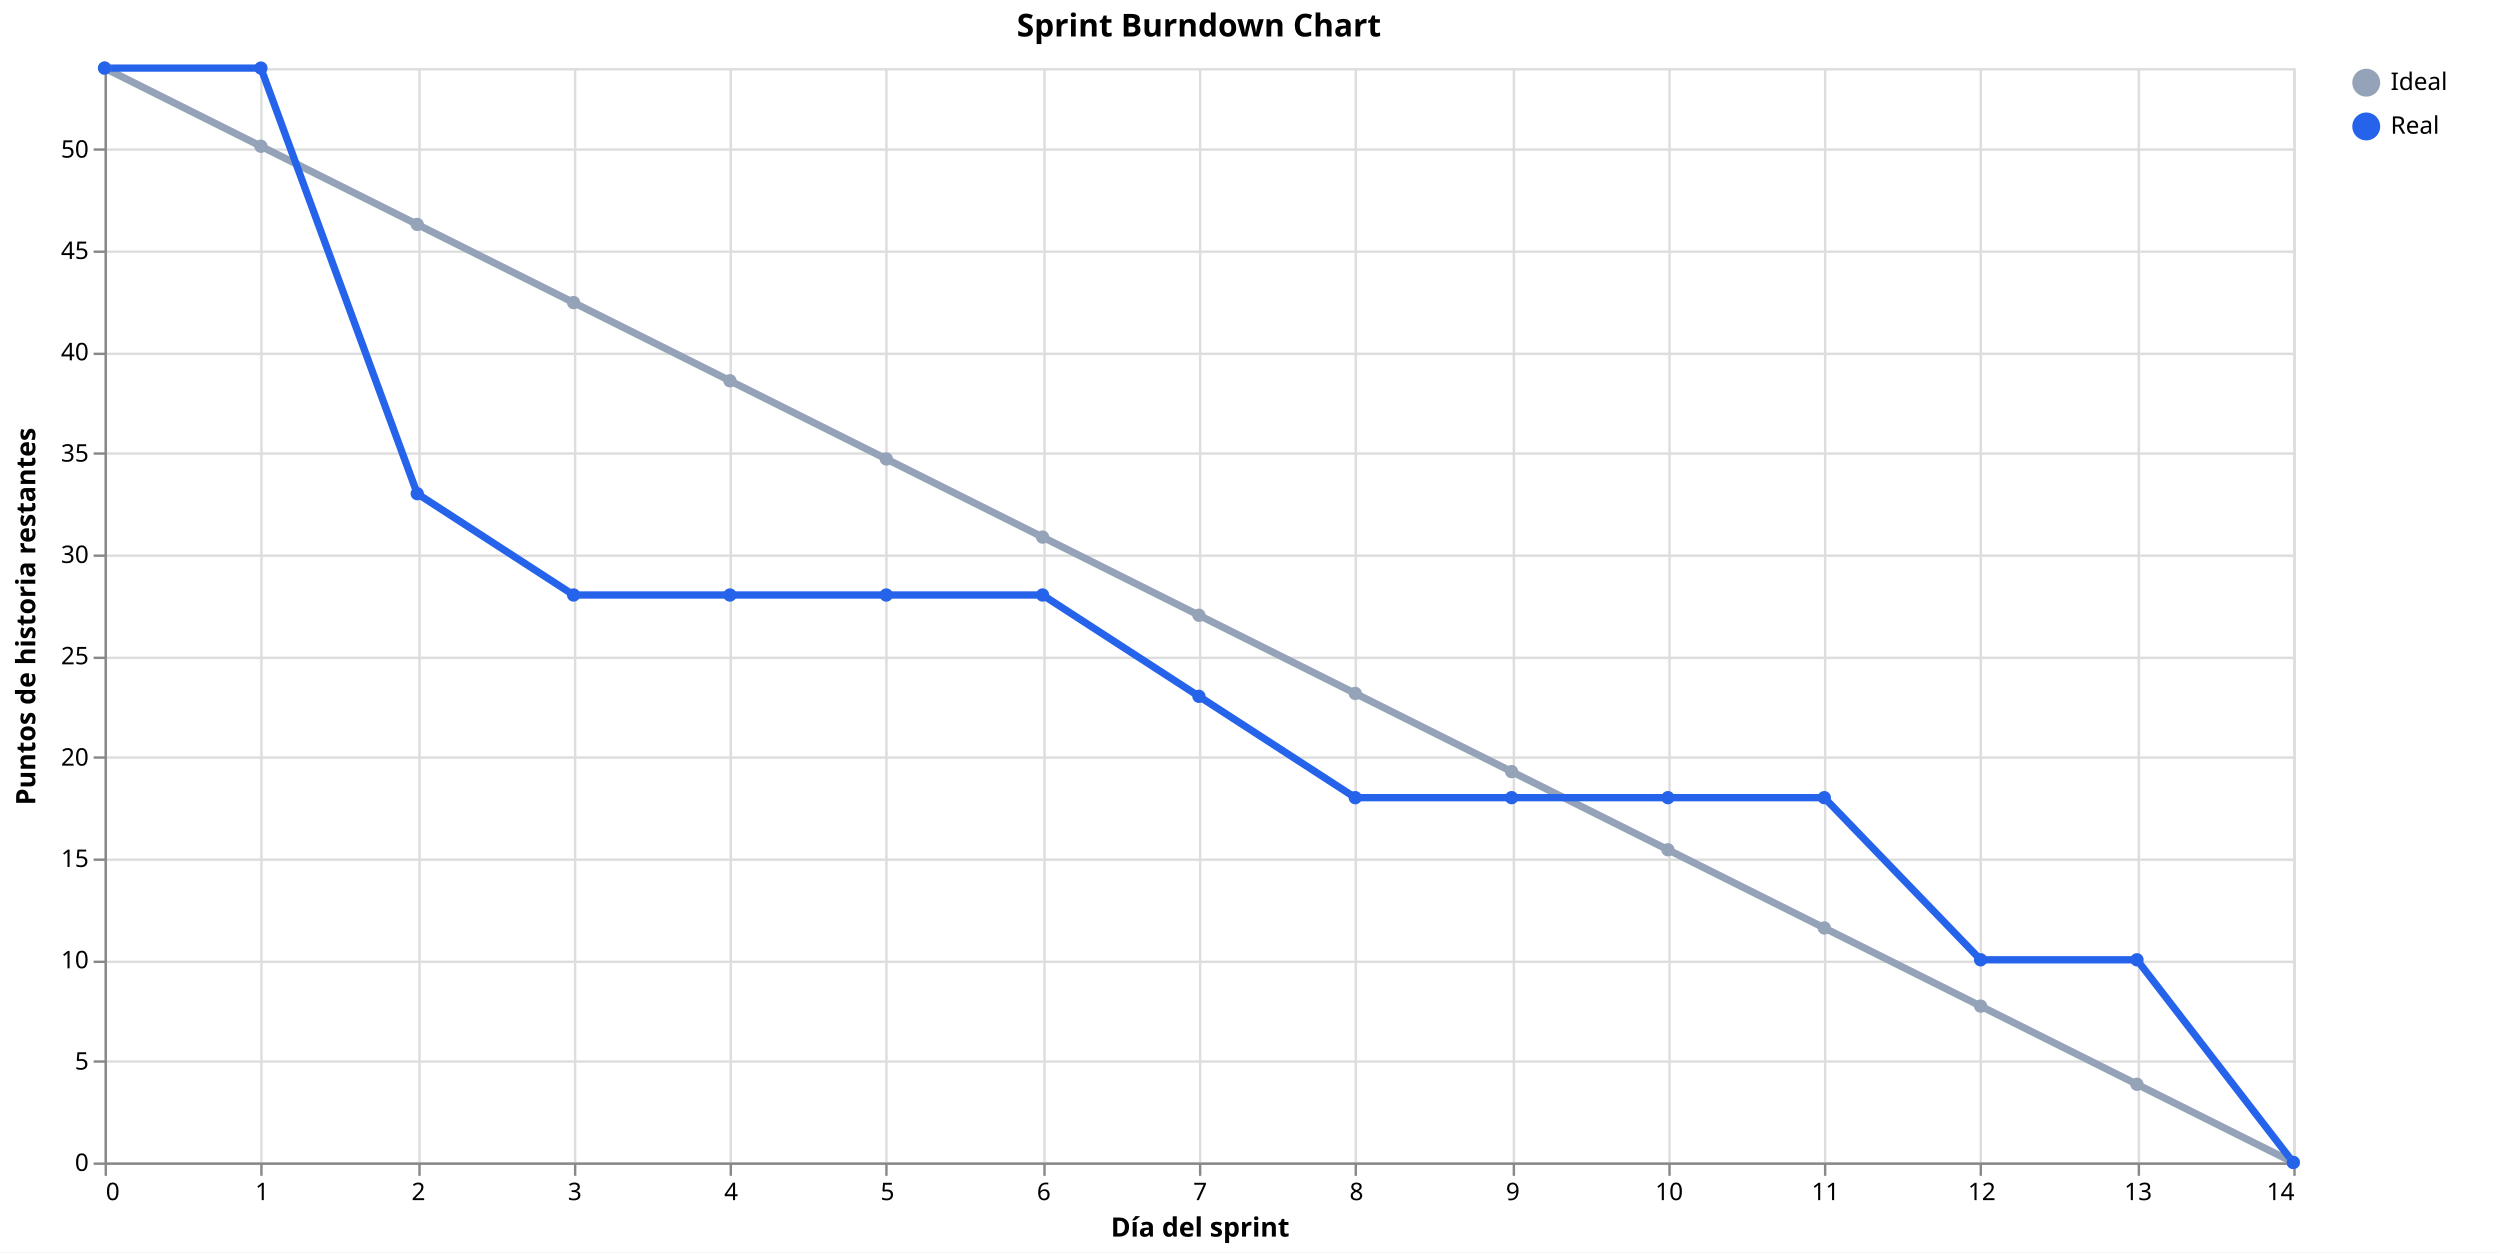
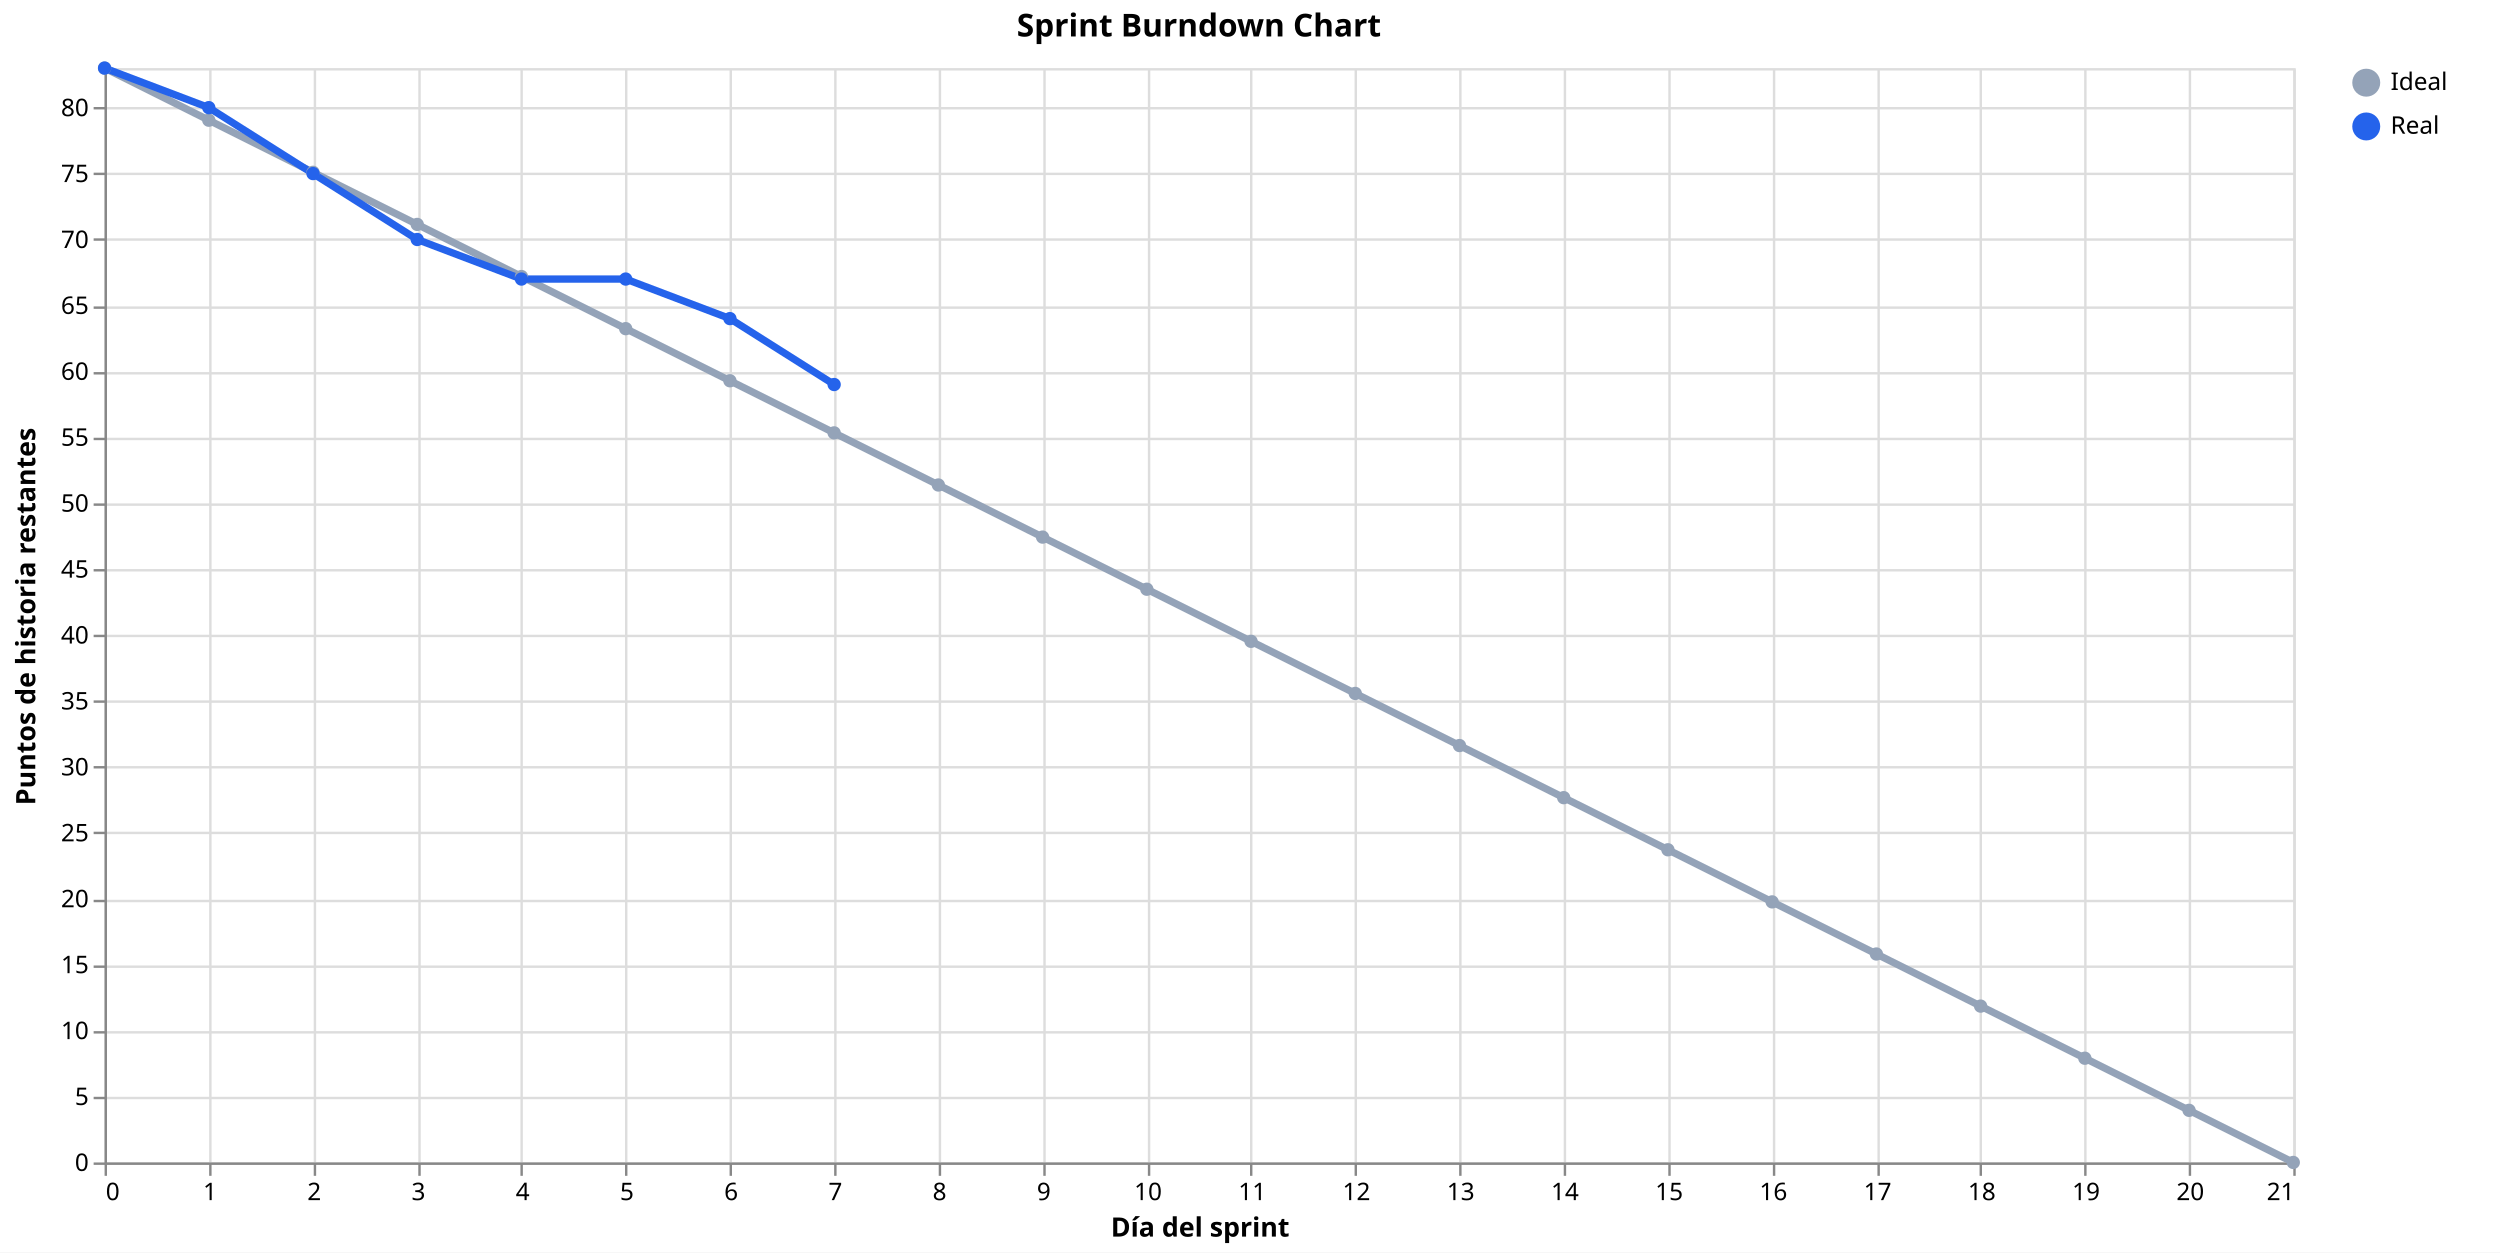
<svg xmlns="http://www.w3.org/2000/svg" version="1.1" class="marks" width="1028" height="515" viewBox="0 0 1028 515">
  <rect width="1028" height="515" fill="white" />
  <g fill="none" stroke-miterlimit="4" transform="translate(43,28)">
    <g class="mark-group role-frame root" role="graphics-object" aria-roledescription="group mark container">
      <g transform="translate(0,0)">
        <path class="background" aria-hidden="true" d="M0.5,0.5h900v450h-900Z" stroke="#ddd" />
        <g>
          <g class="mark-group role-axis" aria-hidden="true">
            <g transform="translate(0.5,450.5)">
              <path class="background" aria-hidden="true" d="M0,0h0v0h0Z" pointer-events="none" />
              <g>
                <g class="mark-rule role-axis-grid" pointer-events="none">
                  <line transform="translate(0,-450)" x2="0" y2="450" stroke="#ddd" stroke-width="1" opacity="1" />
-                   <line transform="translate(64,-450)" x2="0" y2="450" stroke="#ddd" stroke-width="1" opacity="1" />
+                   <line transform="translate(43,-450)" x2="0" y2="450" stroke="#ddd" stroke-width="1" opacity="1" />
+                   <line transform="translate(86,-450)" x2="0" y2="450" stroke="#ddd" stroke-width="1" opacity="1" />
                  <line transform="translate(129,-450)" x2="0" y2="450" stroke="#ddd" stroke-width="1" opacity="1" />
-                   <line transform="translate(193,-450)" x2="0" y2="450" stroke="#ddd" stroke-width="1" opacity="1" />
+                   <line transform="translate(171,-450)" x2="0" y2="450" stroke="#ddd" stroke-width="1" opacity="1" />
+                   <line transform="translate(214,-450)" x2="0" y2="450" stroke="#ddd" stroke-width="1" opacity="1" />
                  <line transform="translate(257,-450)" x2="0" y2="450" stroke="#ddd" stroke-width="1" opacity="1" />
-                   <line transform="translate(321,-450)" x2="0" y2="450" stroke="#ddd" stroke-width="1" opacity="1" />
+                   <line transform="translate(300,-450)" x2="0" y2="450" stroke="#ddd" stroke-width="1" opacity="1" />
+                   <line transform="translate(343,-450)" x2="0" y2="450" stroke="#ddd" stroke-width="1" opacity="1" />
                  <line transform="translate(386,-450)" x2="0" y2="450" stroke="#ddd" stroke-width="1" opacity="1" />
-                   <line transform="translate(450,-450)" x2="0" y2="450" stroke="#ddd" stroke-width="1" opacity="1" />
+                   <line transform="translate(429,-450)" x2="0" y2="450" stroke="#ddd" stroke-width="1" opacity="1" />
+                   <line transform="translate(471,-450)" x2="0" y2="450" stroke="#ddd" stroke-width="1" opacity="1" />
                  <line transform="translate(514,-450)" x2="0" y2="450" stroke="#ddd" stroke-width="1" opacity="1" />
-                   <line transform="translate(579,-450)" x2="0" y2="450" stroke="#ddd" stroke-width="1" opacity="1" />
+                   <line transform="translate(557,-450)" x2="0" y2="450" stroke="#ddd" stroke-width="1" opacity="1" />
+                   <line transform="translate(600,-450)" x2="0" y2="450" stroke="#ddd" stroke-width="1" opacity="1" />
                  <line transform="translate(643,-450)" x2="0" y2="450" stroke="#ddd" stroke-width="1" opacity="1" />
-                   <line transform="translate(707,-450)" x2="0" y2="450" stroke="#ddd" stroke-width="1" opacity="1" />
+                   <line transform="translate(686,-450)" x2="0" y2="450" stroke="#ddd" stroke-width="1" opacity="1" />
+                   <line transform="translate(729,-450)" x2="0" y2="450" stroke="#ddd" stroke-width="1" opacity="1" />
                  <line transform="translate(771,-450)" x2="0" y2="450" stroke="#ddd" stroke-width="1" opacity="1" />
-                   <line transform="translate(836,-450)" x2="0" y2="450" stroke="#ddd" stroke-width="1" opacity="1" />
+                   <line transform="translate(814,-450)" x2="0" y2="450" stroke="#ddd" stroke-width="1" opacity="1" />
+                   <line transform="translate(857,-450)" x2="0" y2="450" stroke="#ddd" stroke-width="1" opacity="1" />
                  <line transform="translate(900,-450)" x2="0" y2="450" stroke="#ddd" stroke-width="1" opacity="1" />
                </g>
              </g>
              <path class="foreground" aria-hidden="true" d="" pointer-events="none" display="none" />
            </g>
          </g>
          <g class="mark-group role-axis" aria-hidden="true">
            <g transform="translate(0.5,0.5)">
              <path class="background" aria-hidden="true" d="M0,0h0v0h0Z" pointer-events="none" />
              <g>
                <g class="mark-rule role-axis-grid" pointer-events="none">
                  <line transform="translate(0,450)" x2="900" y2="0" stroke="#ddd" stroke-width="1" opacity="1" />
-                   <line transform="translate(0,408)" x2="900" y2="0" stroke="#ddd" stroke-width="1" opacity="1" />
-                   <line transform="translate(0,367)" x2="900" y2="0" stroke="#ddd" stroke-width="1" opacity="1" />
-                   <line transform="translate(0,325)" x2="900" y2="0" stroke="#ddd" stroke-width="1" opacity="1" />
-                   <line transform="translate(0,283)" x2="900" y2="0" stroke="#ddd" stroke-width="1" opacity="1" />
-                   <line transform="translate(0,242)" x2="900" y2="0" stroke="#ddd" stroke-width="1" opacity="1" />
-                   <line transform="translate(0,200)" x2="900" y2="0" stroke="#ddd" stroke-width="1" opacity="1" />
-                   <line transform="translate(0,158)" x2="900" y2="0" stroke="#ddd" stroke-width="1" opacity="1" />
-                   <line transform="translate(0,117)" x2="900" y2="0" stroke="#ddd" stroke-width="1" opacity="1" />
-                   <line transform="translate(0,75)" x2="900" y2="0" stroke="#ddd" stroke-width="1" opacity="1" />
-                   <line transform="translate(0,33)" x2="900" y2="0" stroke="#ddd" stroke-width="1" opacity="1" />
-                 </g>
-               </g>
-               <path class="foreground" aria-hidden="true" d="" pointer-events="none" display="none" />
-             </g>
-           </g>
-           <g class="mark-group role-axis" role="graphics-symbol" aria-roledescription="axis" aria-label="X-axis titled 'Día del sprint' for a linear scale with values from 0 to 14">
+                   <line transform="translate(0,423)" x2="900" y2="0" stroke="#ddd" stroke-width="1" opacity="1" />
+                   <line transform="translate(0,396)" x2="900" y2="0" stroke="#ddd" stroke-width="1" opacity="1" />
+                   <line transform="translate(0,369)" x2="900" y2="0" stroke="#ddd" stroke-width="1" opacity="1" />
+                   <line transform="translate(0,342)" x2="900" y2="0" stroke="#ddd" stroke-width="1" opacity="1" />
+                   <line transform="translate(0,314)" x2="900" y2="0" stroke="#ddd" stroke-width="1" opacity="1" />
+                   <line transform="translate(0,287)" x2="900" y2="0" stroke="#ddd" stroke-width="1" opacity="1" />
+                   <line transform="translate(0,260)" x2="900" y2="0" stroke="#ddd" stroke-width="1" opacity="1" />
+                   <line transform="translate(0,233)" x2="900" y2="0" stroke="#ddd" stroke-width="1" opacity="1" />
+                   <line transform="translate(0,206)" x2="900" y2="0" stroke="#ddd" stroke-width="1" opacity="1" />
+                   <line transform="translate(0,179)" x2="900" y2="0" stroke="#ddd" stroke-width="1" opacity="1" />
+                   <line transform="translate(0,152)" x2="900" y2="0" stroke="#ddd" stroke-width="1" opacity="1" />
+                   <line transform="translate(0,125)" x2="900" y2="0" stroke="#ddd" stroke-width="1" opacity="1" />
+                   <line transform="translate(0,98)" x2="900" y2="0" stroke="#ddd" stroke-width="1" opacity="1" />
+                   <line transform="translate(0,70)" x2="900" y2="0" stroke="#ddd" stroke-width="1" opacity="1" />
+                   <line transform="translate(0,43)" x2="900" y2="0" stroke="#ddd" stroke-width="1" opacity="1" />
+                   <line transform="translate(0,16)" x2="900" y2="0" stroke="#ddd" stroke-width="1" opacity="1" />
+                 </g>
+               </g>
+               <path class="foreground" aria-hidden="true" d="" pointer-events="none" display="none" />
+             </g>
+           </g>
+           <g class="mark-group role-axis" role="graphics-symbol" aria-roledescription="axis" aria-label="X-axis titled 'Día del sprint' for a linear scale with values from 0 to 21">
            <g transform="translate(0.5,450.5)">
              <path class="background" aria-hidden="true" d="M0,0h0v0h0Z" pointer-events="none" />
              <g>
                <g class="mark-rule role-axis-tick" pointer-events="none">
                  <line transform="translate(0,0)" x2="0" y2="5" stroke="#888" stroke-width="1" opacity="1" />
-                   <line transform="translate(64,0)" x2="0" y2="5" stroke="#888" stroke-width="1" opacity="1" />
+                   <line transform="translate(43,0)" x2="0" y2="5" stroke="#888" stroke-width="1" opacity="1" />
+                   <line transform="translate(86,0)" x2="0" y2="5" stroke="#888" stroke-width="1" opacity="1" />
                  <line transform="translate(129,0)" x2="0" y2="5" stroke="#888" stroke-width="1" opacity="1" />
-                   <line transform="translate(193,0)" x2="0" y2="5" stroke="#888" stroke-width="1" opacity="1" />
+                   <line transform="translate(171,0)" x2="0" y2="5" stroke="#888" stroke-width="1" opacity="1" />
+                   <line transform="translate(214,0)" x2="0" y2="5" stroke="#888" stroke-width="1" opacity="1" />
                  <line transform="translate(257,0)" x2="0" y2="5" stroke="#888" stroke-width="1" opacity="1" />
-                   <line transform="translate(321,0)" x2="0" y2="5" stroke="#888" stroke-width="1" opacity="1" />
+                   <line transform="translate(300,0)" x2="0" y2="5" stroke="#888" stroke-width="1" opacity="1" />
+                   <line transform="translate(343,0)" x2="0" y2="5" stroke="#888" stroke-width="1" opacity="1" />
                  <line transform="translate(386,0)" x2="0" y2="5" stroke="#888" stroke-width="1" opacity="1" />
-                   <line transform="translate(450,0)" x2="0" y2="5" stroke="#888" stroke-width="1" opacity="1" />
+                   <line transform="translate(429,0)" x2="0" y2="5" stroke="#888" stroke-width="1" opacity="1" />
+                   <line transform="translate(471,0)" x2="0" y2="5" stroke="#888" stroke-width="1" opacity="1" />
                  <line transform="translate(514,0)" x2="0" y2="5" stroke="#888" stroke-width="1" opacity="1" />
-                   <line transform="translate(579,0)" x2="0" y2="5" stroke="#888" stroke-width="1" opacity="1" />
+                   <line transform="translate(557,0)" x2="0" y2="5" stroke="#888" stroke-width="1" opacity="1" />
+                   <line transform="translate(600,0)" x2="0" y2="5" stroke="#888" stroke-width="1" opacity="1" />
                  <line transform="translate(643,0)" x2="0" y2="5" stroke="#888" stroke-width="1" opacity="1" />
-                   <line transform="translate(707,0)" x2="0" y2="5" stroke="#888" stroke-width="1" opacity="1" />
+                   <line transform="translate(686,0)" x2="0" y2="5" stroke="#888" stroke-width="1" opacity="1" />
+                   <line transform="translate(729,0)" x2="0" y2="5" stroke="#888" stroke-width="1" opacity="1" />
                  <line transform="translate(771,0)" x2="0" y2="5" stroke="#888" stroke-width="1" opacity="1" />
-                   <line transform="translate(836,0)" x2="0" y2="5" stroke="#888" stroke-width="1" opacity="1" />
+                   <line transform="translate(814,0)" x2="0" y2="5" stroke="#888" stroke-width="1" opacity="1" />
+                   <line transform="translate(857,0)" x2="0" y2="5" stroke="#888" stroke-width="1" opacity="1" />
                  <line transform="translate(900,0)" x2="0" y2="5" stroke="#888" stroke-width="1" opacity="1" />
                </g>
                <g class="mark-text role-axis-label" pointer-events="none">
                  <text text-anchor="start" transform="translate(0,15)" font-family="sans-serif" font-size="10px" fill="#000" opacity="1">0</text>
-                   <text text-anchor="middle" transform="translate(64.28571,15)" font-family="sans-serif" font-size="10px" fill="#000" opacity="1">1</text>
-                   <text text-anchor="middle" transform="translate(128.5714,15)" font-family="sans-serif" font-size="10px" fill="#000" opacity="1">2</text>
-                   <text text-anchor="middle" transform="translate(192.8571,15)" font-family="sans-serif" font-size="10px" fill="#000" opacity="1">3</text>
-                   <text text-anchor="middle" transform="translate(257.1429,15)" font-family="sans-serif" font-size="10px" fill="#000" opacity="1">4</text>
-                   <text text-anchor="middle" transform="translate(321.4286,15)" font-family="sans-serif" font-size="10px" fill="#000" opacity="1">5</text>
-                   <text text-anchor="middle" transform="translate(385.7143,15)" font-family="sans-serif" font-size="10px" fill="#000" opacity="1">6</text>
-                   <text text-anchor="middle" transform="translate(450,15)" font-family="sans-serif" font-size="10px" fill="#000" opacity="1">7</text>
-                   <text text-anchor="middle" transform="translate(514.2857,15)" font-family="sans-serif" font-size="10px" fill="#000" opacity="1">8</text>
-                   <text text-anchor="middle" transform="translate(578.5714,15)" font-family="sans-serif" font-size="10px" fill="#000" opacity="1">9</text>
-                   <text text-anchor="middle" transform="translate(642.8571,15)" font-family="sans-serif" font-size="10px" fill="#000" opacity="1">10</text>
-                   <text text-anchor="middle" transform="translate(707.1429,15)" font-family="sans-serif" font-size="10px" fill="#000" opacity="1">11</text>
-                   <text text-anchor="middle" transform="translate(771.4286,15)" font-family="sans-serif" font-size="10px" fill="#000" opacity="1">12</text>
-                   <text text-anchor="middle" transform="translate(835.7143,15)" font-family="sans-serif" font-size="10px" fill="#000" opacity="1">13</text>
-                   <text text-anchor="end" transform="translate(900,15)" font-family="sans-serif" font-size="10px" fill="#000" opacity="1">14</text>
+                   <text text-anchor="middle" transform="translate(42.85714,15)" font-family="sans-serif" font-size="10px" fill="#000" opacity="1">1</text>
+                   <text text-anchor="middle" transform="translate(85.71429,15)" font-family="sans-serif" font-size="10px" fill="#000" opacity="1">2</text>
+                   <text text-anchor="middle" transform="translate(128.5714,15)" font-family="sans-serif" font-size="10px" fill="#000" opacity="1">3</text>
+                   <text text-anchor="middle" transform="translate(171.4286,15)" font-family="sans-serif" font-size="10px" fill="#000" opacity="1">4</text>
+                   <text text-anchor="middle" transform="translate(214.2857,15)" font-family="sans-serif" font-size="10px" fill="#000" opacity="1">5</text>
+                   <text text-anchor="middle" transform="translate(257.1429,15)" font-family="sans-serif" font-size="10px" fill="#000" opacity="1">6</text>
+                   <text text-anchor="middle" transform="translate(300,15)" font-family="sans-serif" font-size="10px" fill="#000" opacity="1">7</text>
+                   <text text-anchor="middle" transform="translate(342.8571,15)" font-family="sans-serif" font-size="10px" fill="#000" opacity="1">8</text>
+                   <text text-anchor="middle" transform="translate(385.7143,15)" font-family="sans-serif" font-size="10px" fill="#000" opacity="1">9</text>
+                   <text text-anchor="middle" transform="translate(428.5714,15)" font-family="sans-serif" font-size="10px" fill="#000" opacity="1">10</text>
+                   <text text-anchor="middle" transform="translate(471.4286,15)" font-family="sans-serif" font-size="10px" fill="#000" opacity="1">11</text>
+                   <text text-anchor="middle" transform="translate(514.2857,15)" font-family="sans-serif" font-size="10px" fill="#000" opacity="1">12</text>
+                   <text text-anchor="middle" transform="translate(557.1429,15)" font-family="sans-serif" font-size="10px" fill="#000" opacity="1">13</text>
+                   <text text-anchor="middle" transform="translate(600,15)" font-family="sans-serif" font-size="10px" fill="#000" opacity="1">14</text>
+                   <text text-anchor="middle" transform="translate(642.8571,15)" font-family="sans-serif" font-size="10px" fill="#000" opacity="1">15</text>
+                   <text text-anchor="middle" transform="translate(685.7143,15)" font-family="sans-serif" font-size="10px" fill="#000" opacity="1">16</text>
+                   <text text-anchor="middle" transform="translate(728.5714,15)" font-family="sans-serif" font-size="10px" fill="#000" opacity="1">17</text>
+                   <text text-anchor="middle" transform="translate(771.4286,15)" font-family="sans-serif" font-size="10px" fill="#000" opacity="1">18</text>
+                   <text text-anchor="middle" transform="translate(814.2857,15)" font-family="sans-serif" font-size="10px" fill="#000" opacity="1">19</text>
+                   <text text-anchor="middle" transform="translate(857.1429,15)" font-family="sans-serif" font-size="10px" fill="#000" opacity="1">20</text>
+                   <text text-anchor="end" transform="translate(900,15)" font-family="sans-serif" font-size="10px" fill="#000" opacity="1">21</text>
                </g>
                <g class="mark-rule role-axis-domain" pointer-events="none">
                  <line transform="translate(0,0)" x2="900" y2="0" stroke="#888" stroke-width="1" opacity="1" />
                </g>
                <g class="mark-text role-axis-title" pointer-events="none">
                  <text text-anchor="middle" transform="translate(450,30)" font-family="sans-serif" font-size="11px" font-weight="bold" fill="#000" opacity="1">Día del sprint</text>
                </g>
              </g>
              <path class="foreground" aria-hidden="true" d="" pointer-events="none" display="none" />
            </g>
          </g>
-           <g class="mark-group role-axis" role="graphics-symbol" aria-roledescription="axis" aria-label="Y-axis titled 'Puntos de historia restantes' for a linear scale with values from 0 to 54">
+           <g class="mark-group role-axis" role="graphics-symbol" aria-roledescription="axis" aria-label="Y-axis titled 'Puntos de historia restantes' for a linear scale with values from 0 to 83">
            <g transform="translate(0.5,0.5)">
              <path class="background" aria-hidden="true" d="M0,0h0v0h0Z" pointer-events="none" />
              <g>
                <g class="mark-rule role-axis-tick" pointer-events="none">
                  <line transform="translate(0,450)" x2="-5" y2="0" stroke="#888" stroke-width="1" opacity="1" />
-                   <line transform="translate(0,408)" x2="-5" y2="0" stroke="#888" stroke-width="1" opacity="1" />
-                   <line transform="translate(0,367)" x2="-5" y2="0" stroke="#888" stroke-width="1" opacity="1" />
-                   <line transform="translate(0,325)" x2="-5" y2="0" stroke="#888" stroke-width="1" opacity="1" />
-                   <line transform="translate(0,283)" x2="-5" y2="0" stroke="#888" stroke-width="1" opacity="1" />
-                   <line transform="translate(0,242)" x2="-5" y2="0" stroke="#888" stroke-width="1" opacity="1" />
-                   <line transform="translate(0,200)" x2="-5" y2="0" stroke="#888" stroke-width="1" opacity="1" />
-                   <line transform="translate(0,158)" x2="-5" y2="0" stroke="#888" stroke-width="1" opacity="1" />
-                   <line transform="translate(0,117)" x2="-5" y2="0" stroke="#888" stroke-width="1" opacity="1" />
-                   <line transform="translate(0,75)" x2="-5" y2="0" stroke="#888" stroke-width="1" opacity="1" />
-                   <line transform="translate(0,33)" x2="-5" y2="0" stroke="#888" stroke-width="1" opacity="1" />
+                   <line transform="translate(0,423)" x2="-5" y2="0" stroke="#888" stroke-width="1" opacity="1" />
+                   <line transform="translate(0,396)" x2="-5" y2="0" stroke="#888" stroke-width="1" opacity="1" />
+                   <line transform="translate(0,369)" x2="-5" y2="0" stroke="#888" stroke-width="1" opacity="1" />
+                   <line transform="translate(0,342)" x2="-5" y2="0" stroke="#888" stroke-width="1" opacity="1" />
+                   <line transform="translate(0,314)" x2="-5" y2="0" stroke="#888" stroke-width="1" opacity="1" />
+                   <line transform="translate(0,287)" x2="-5" y2="0" stroke="#888" stroke-width="1" opacity="1" />
+                   <line transform="translate(0,260)" x2="-5" y2="0" stroke="#888" stroke-width="1" opacity="1" />
+                   <line transform="translate(0,233)" x2="-5" y2="0" stroke="#888" stroke-width="1" opacity="1" />
+                   <line transform="translate(0,206)" x2="-5" y2="0" stroke="#888" stroke-width="1" opacity="1" />
+                   <line transform="translate(0,179)" x2="-5" y2="0" stroke="#888" stroke-width="1" opacity="1" />
+                   <line transform="translate(0,152)" x2="-5" y2="0" stroke="#888" stroke-width="1" opacity="1" />
+                   <line transform="translate(0,125)" x2="-5" y2="0" stroke="#888" stroke-width="1" opacity="1" />
+                   <line transform="translate(0,98)" x2="-5" y2="0" stroke="#888" stroke-width="1" opacity="1" />
+                   <line transform="translate(0,70)" x2="-5" y2="0" stroke="#888" stroke-width="1" opacity="1" />
+                   <line transform="translate(0,43)" x2="-5" y2="0" stroke="#888" stroke-width="1" opacity="1" />
+                   <line transform="translate(0,16)" x2="-5" y2="0" stroke="#888" stroke-width="1" opacity="1" />
                </g>
                <g class="mark-text role-axis-label" pointer-events="none">
                  <text text-anchor="end" transform="translate(-7,453)" font-family="sans-serif" font-size="10px" fill="#000" opacity="1">0</text>
-                   <text text-anchor="end" transform="translate(-7,411.3333)" font-family="sans-serif" font-size="10px" fill="#000" opacity="1">5</text>
-                   <text text-anchor="end" transform="translate(-7,369.6667)" font-family="sans-serif" font-size="10px" fill="#000" opacity="1">10</text>
-                   <text text-anchor="end" transform="translate(-7,328)" font-family="sans-serif" font-size="10px" fill="#000" opacity="1">15</text>
-                   <text text-anchor="end" transform="translate(-7,286.3333)" font-family="sans-serif" font-size="10px" fill="#000" opacity="1">20</text>
-                   <text text-anchor="end" transform="translate(-7,244.6667)" font-family="sans-serif" font-size="10px" fill="#000" opacity="1">25</text>
-                   <text text-anchor="end" transform="translate(-7,203)" font-family="sans-serif" font-size="10px" fill="#000" opacity="1">30</text>
-                   <text text-anchor="end" transform="translate(-7,161.3333)" font-family="sans-serif" font-size="10px" fill="#000" opacity="1">35</text>
-                   <text text-anchor="end" transform="translate(-7,119.6667)" font-family="sans-serif" font-size="10px" fill="#000" opacity="1">40</text>
-                   <text text-anchor="end" transform="translate(-7,78)" font-family="sans-serif" font-size="10px" fill="#000" opacity="1">45</text>
-                   <text text-anchor="end" transform="translate(-7,36.33333)" font-family="sans-serif" font-size="10px" fill="#000" opacity="1">50</text>
+                   <text text-anchor="end" transform="translate(-7,425.8916)" font-family="sans-serif" font-size="10px" fill="#000" opacity="1">5</text>
+                   <text text-anchor="end" transform="translate(-7,398.7831)" font-family="sans-serif" font-size="10px" fill="#000" opacity="1">10</text>
+                   <text text-anchor="end" transform="translate(-7,371.6747)" font-family="sans-serif" font-size="10px" fill="#000" opacity="1">15</text>
+                   <text text-anchor="end" transform="translate(-7,344.5663)" font-family="sans-serif" font-size="10px" fill="#000" opacity="1">20</text>
+                   <text text-anchor="end" transform="translate(-7,317.4578)" font-family="sans-serif" font-size="10px" fill="#000" opacity="1">25</text>
+                   <text text-anchor="end" transform="translate(-7,290.3494)" font-family="sans-serif" font-size="10px" fill="#000" opacity="1">30</text>
+                   <text text-anchor="end" transform="translate(-7,263.241)" font-family="sans-serif" font-size="10px" fill="#000" opacity="1">35</text>
+                   <text text-anchor="end" transform="translate(-7,236.1325)" font-family="sans-serif" font-size="10px" fill="#000" opacity="1">40</text>
+                   <text text-anchor="end" transform="translate(-7,209.0241)" font-family="sans-serif" font-size="10px" fill="#000" opacity="1">45</text>
+                   <text text-anchor="end" transform="translate(-7,181.9157)" font-family="sans-serif" font-size="10px" fill="#000" opacity="1">50</text>
+                   <text text-anchor="end" transform="translate(-7,154.8072)" font-family="sans-serif" font-size="10px" fill="#000" opacity="1">55</text>
+                   <text text-anchor="end" transform="translate(-7,127.6988)" font-family="sans-serif" font-size="10px" fill="#000" opacity="1">60</text>
+                   <text text-anchor="end" transform="translate(-7,100.5904)" font-family="sans-serif" font-size="10px" fill="#000" opacity="1">65</text>
+                   <text text-anchor="end" transform="translate(-7,73.48193)" font-family="sans-serif" font-size="10px" fill="#000" opacity="1">70</text>
+                   <text text-anchor="end" transform="translate(-7,46.37349)" font-family="sans-serif" font-size="10px" fill="#000" opacity="1">75</text>
+                   <text text-anchor="end" transform="translate(-7,19.26506)" font-family="sans-serif" font-size="10px" fill="#000" opacity="1">80</text>
                </g>
                <g class="mark-rule role-axis-domain" pointer-events="none">
                  <line transform="translate(0,450)" x2="0" y2="-450" stroke="#888" stroke-width="1" opacity="1" />
                </g>
                <g class="mark-text role-axis-title" pointer-events="none">
                  <text text-anchor="middle" transform="translate(-27,225) rotate(-90) translate(0,-2)" font-family="sans-serif" font-size="11px" font-weight="bold" fill="#000" opacity="1">Puntos de historia restantes</text>
                </g>
              </g>
              <path class="foreground" aria-hidden="true" d="" pointer-events="none" display="none" />
            </g>
          </g>
          <g class="mark-group role-scope layer_0_pathgroup" role="graphics-object" aria-roledescription="group mark container">
            <g transform="translate(0,0)">
              <path class="background" aria-hidden="true" d="M0,0h900v450h-900Z" />
              <g>
                <g class="mark-line role-mark layer_0_marks" role="graphics-object" aria-roledescription="line mark container">
-                   <path aria-label="Día del sprint: 0; Puntos de historia restantes: 54; type: Ideal" role="graphics-symbol" aria-roledescription="line mark" d="M0,0L64.286,32.143L128.571,64.286L192.857,96.429L257.143,128.571L321.429,160.714L385.714,192.857L450,225L514.286,257.143L578.571,289.286L642.857,321.429L707.143,353.571L771.429,385.714L835.714,417.857L900,450" stroke="#94A3B8" stroke-width="3" />
+                   <path aria-label="Día del sprint: 0; Puntos de historia restantes: 83; type: Ideal" role="graphics-symbol" aria-roledescription="line mark" d="M0,0L42.857,21.429L85.714,42.857L128.571,64.286L171.429,85.714L214.286,107.143L257.143,128.571L300,150L342.857,171.429L385.714,192.857L428.571,214.286L471.429,235.714L514.286,257.143L557.143,278.571L600,300L642.857,321.429L685.714,342.857L728.571,364.286L771.429,385.714L814.286,407.143L857.143,428.571L900,450" stroke="#94A3B8" stroke-width="3" />
                </g>
              </g>
              <path class="foreground" aria-hidden="true" d="" display="none" />
            </g>
            <g transform="translate(0,0)">
              <path class="background" aria-hidden="true" d="M0,0h900v450h-900Z" />
              <g>
                <g class="mark-line role-mark layer_0_marks" role="graphics-object" aria-roledescription="line mark container">
-                   <path aria-label="Día del sprint: 0; Puntos de historia restantes: 54; type: Real" role="graphics-symbol" aria-roledescription="line mark" d="M0,0L64.286,0L128.571,175L192.857,216.667L257.143,216.667L321.429,216.667L385.714,216.667L450,258.333L514.286,300L578.571,300L642.857,300L707.143,300L771.429,366.667L835.714,366.667L900,450" stroke="#2563EB" stroke-width="3" />
+                   <path aria-label="Día del sprint: 0; Puntos de historia restantes: 83; type: Real" role="graphics-symbol" aria-roledescription="line mark" d="M0,0L42.857,16.265L85.714,43.373L128.571,70.482L171.429,86.747L214.286,86.747L257.143,103.012L300,130.12" stroke="#2563EB" stroke-width="3" />
                </g>
              </g>
              <path class="foreground" aria-hidden="true" d="" display="none" />
            </g>
          </g>
          <g class="mark-symbol role-mark layer_1_marks" role="graphics-object" aria-roledescription="symbol mark container">
-             <path aria-label="Día del sprint: 0; Puntos de historia restantes: 54; type: Ideal" role="graphics-symbol" aria-roledescription="point" transform="translate(0,0)" d="M2.739,0A2.739,2.739,0,1,1,-2.739,0A2.739,2.739,0,1,1,2.739,0" fill="#94A3B8" stroke-width="2" opacity="1" />
-             <path aria-label="Día del sprint: 1; Puntos de historia restantes: 50.1428571429; type: Ideal" role="graphics-symbol" aria-roledescription="point" transform="translate(64.28571,32.14286)" d="M2.739,0A2.739,2.739,0,1,1,-2.739,0A2.739,2.739,0,1,1,2.739,0" fill="#94A3B8" stroke-width="2" opacity="1" />
-             <path aria-label="Día del sprint: 2; Puntos de historia restantes: 46.2857142857; type: Ideal" role="graphics-symbol" aria-roledescription="point" transform="translate(128.5714,64.28571)" d="M2.739,0A2.739,2.739,0,1,1,-2.739,0A2.739,2.739,0,1,1,2.739,0" fill="#94A3B8" stroke-width="2" opacity="1" />
-             <path aria-label="Día del sprint: 3; Puntos de historia restantes: 42.4285714286; type: Ideal" role="graphics-symbol" aria-roledescription="point" transform="translate(192.8571,96.42857)" d="M2.739,0A2.739,2.739,0,1,1,-2.739,0A2.739,2.739,0,1,1,2.739,0" fill="#94A3B8" stroke-width="2" opacity="1" />
-             <path aria-label="Día del sprint: 4; Puntos de historia restantes: 38.5714285714; type: Ideal" role="graphics-symbol" aria-roledescription="point" transform="translate(257.1429,128.5714)" d="M2.739,0A2.739,2.739,0,1,1,-2.739,0A2.739,2.739,0,1,1,2.739,0" fill="#94A3B8" stroke-width="2" opacity="1" />
-             <path aria-label="Día del sprint: 5; Puntos de historia restantes: 34.7142857143; type: Ideal" role="graphics-symbol" aria-roledescription="point" transform="translate(321.4286,160.7143)" d="M2.739,0A2.739,2.739,0,1,1,-2.739,0A2.739,2.739,0,1,1,2.739,0" fill="#94A3B8" stroke-width="2" opacity="1" />
-             <path aria-label="Día del sprint: 6; Puntos de historia restantes: 30.8571428571; type: Ideal" role="graphics-symbol" aria-roledescription="point" transform="translate(385.7143,192.8571)" d="M2.739,0A2.739,2.739,0,1,1,-2.739,0A2.739,2.739,0,1,1,2.739,0" fill="#94A3B8" stroke-width="2" opacity="1" />
-             <path aria-label="Día del sprint: 7; Puntos de historia restantes: 27; type: Ideal" role="graphics-symbol" aria-roledescription="point" transform="translate(450,225)" d="M2.739,0A2.739,2.739,0,1,1,-2.739,0A2.739,2.739,0,1,1,2.739,0" fill="#94A3B8" stroke-width="2" opacity="1" />
-             <path aria-label="Día del sprint: 8; Puntos de historia restantes: 23.1428571429; type: Ideal" role="graphics-symbol" aria-roledescription="point" transform="translate(514.2857,257.1429)" d="M2.739,0A2.739,2.739,0,1,1,-2.739,0A2.739,2.739,0,1,1,2.739,0" fill="#94A3B8" stroke-width="2" opacity="1" />
-             <path aria-label="Día del sprint: 9; Puntos de historia restantes: 19.2857142857; type: Ideal" role="graphics-symbol" aria-roledescription="point" transform="translate(578.5714,289.2857)" d="M2.739,0A2.739,2.739,0,1,1,-2.739,0A2.739,2.739,0,1,1,2.739,0" fill="#94A3B8" stroke-width="2" opacity="1" />
-             <path aria-label="Día del sprint: 10; Puntos de historia restantes: 15.4285714286; type: Ideal" role="graphics-symbol" aria-roledescription="point" transform="translate(642.8571,321.4286)" d="M2.739,0A2.739,2.739,0,1,1,-2.739,0A2.739,2.739,0,1,1,2.739,0" fill="#94A3B8" stroke-width="2" opacity="1" />
-             <path aria-label="Día del sprint: 11; Puntos de historia restantes: 11.5714285714; type: Ideal" role="graphics-symbol" aria-roledescription="point" transform="translate(707.1429,353.5714)" d="M2.739,0A2.739,2.739,0,1,1,-2.739,0A2.739,2.739,0,1,1,2.739,0" fill="#94A3B8" stroke-width="2" opacity="1" />
-             <path aria-label="Día del sprint: 12; Puntos de historia restantes: 7.71428571429; type: Ideal" role="graphics-symbol" aria-roledescription="point" transform="translate(771.4286,385.7143)" d="M2.739,0A2.739,2.739,0,1,1,-2.739,0A2.739,2.739,0,1,1,2.739,0" fill="#94A3B8" stroke-width="2" opacity="1" />
-             <path aria-label="Día del sprint: 13; Puntos de historia restantes: 3.85714285714; type: Ideal" role="graphics-symbol" aria-roledescription="point" transform="translate(835.7143,417.8571)" d="M2.739,0A2.739,2.739,0,1,1,-2.739,0A2.739,2.739,0,1,1,2.739,0" fill="#94A3B8" stroke-width="2" opacity="1" />
-             <path aria-label="Día del sprint: 14; Puntos de historia restantes: 0; type: Ideal" role="graphics-symbol" aria-roledescription="point" transform="translate(900,450)" d="M2.739,0A2.739,2.739,0,1,1,-2.739,0A2.739,2.739,0,1,1,2.739,0" fill="#94A3B8" stroke-width="2" opacity="1" />
-             <path aria-label="Día del sprint: 0; Puntos de historia restantes: 54; type: Real" role="graphics-symbol" aria-roledescription="point" transform="translate(0,0)" d="M2.739,0A2.739,2.739,0,1,1,-2.739,0A2.739,2.739,0,1,1,2.739,0" fill="#2563EB" stroke-width="2" opacity="1" />
-             <path aria-label="Día del sprint: 1; Puntos de historia restantes: 54; type: Real" role="graphics-symbol" aria-roledescription="point" transform="translate(64.28571,0)" d="M2.739,0A2.739,2.739,0,1,1,-2.739,0A2.739,2.739,0,1,1,2.739,0" fill="#2563EB" stroke-width="2" opacity="1" />
-             <path aria-label="Día del sprint: 2; Puntos de historia restantes: 33; type: Real" role="graphics-symbol" aria-roledescription="point" transform="translate(128.5714,175)" d="M2.739,0A2.739,2.739,0,1,1,-2.739,0A2.739,2.739,0,1,1,2.739,0" fill="#2563EB" stroke-width="2" opacity="1" />
-             <path aria-label="Día del sprint: 3; Puntos de historia restantes: 28; type: Real" role="graphics-symbol" aria-roledescription="point" transform="translate(192.8571,216.6667)" d="M2.739,0A2.739,2.739,0,1,1,-2.739,0A2.739,2.739,0,1,1,2.739,0" fill="#2563EB" stroke-width="2" opacity="1" />
-             <path aria-label="Día del sprint: 4; Puntos de historia restantes: 28; type: Real" role="graphics-symbol" aria-roledescription="point" transform="translate(257.1429,216.6667)" d="M2.739,0A2.739,2.739,0,1,1,-2.739,0A2.739,2.739,0,1,1,2.739,0" fill="#2563EB" stroke-width="2" opacity="1" />
-             <path aria-label="Día del sprint: 5; Puntos de historia restantes: 28; type: Real" role="graphics-symbol" aria-roledescription="point" transform="translate(321.4286,216.6667)" d="M2.739,0A2.739,2.739,0,1,1,-2.739,0A2.739,2.739,0,1,1,2.739,0" fill="#2563EB" stroke-width="2" opacity="1" />
-             <path aria-label="Día del sprint: 6; Puntos de historia restantes: 28; type: Real" role="graphics-symbol" aria-roledescription="point" transform="translate(385.7143,216.6667)" d="M2.739,0A2.739,2.739,0,1,1,-2.739,0A2.739,2.739,0,1,1,2.739,0" fill="#2563EB" stroke-width="2" opacity="1" />
-             <path aria-label="Día del sprint: 7; Puntos de historia restantes: 23; type: Real" role="graphics-symbol" aria-roledescription="point" transform="translate(450,258.3333)" d="M2.739,0A2.739,2.739,0,1,1,-2.739,0A2.739,2.739,0,1,1,2.739,0" fill="#2563EB" stroke-width="2" opacity="1" />
-             <path aria-label="Día del sprint: 8; Puntos de historia restantes: 18; type: Real" role="graphics-symbol" aria-roledescription="point" transform="translate(514.2857,300)" d="M2.739,0A2.739,2.739,0,1,1,-2.739,0A2.739,2.739,0,1,1,2.739,0" fill="#2563EB" stroke-width="2" opacity="1" />
-             <path aria-label="Día del sprint: 9; Puntos de historia restantes: 18; type: Real" role="graphics-symbol" aria-roledescription="point" transform="translate(578.5714,300)" d="M2.739,0A2.739,2.739,0,1,1,-2.739,0A2.739,2.739,0,1,1,2.739,0" fill="#2563EB" stroke-width="2" opacity="1" />
-             <path aria-label="Día del sprint: 10; Puntos de historia restantes: 18; type: Real" role="graphics-symbol" aria-roledescription="point" transform="translate(642.8571,300)" d="M2.739,0A2.739,2.739,0,1,1,-2.739,0A2.739,2.739,0,1,1,2.739,0" fill="#2563EB" stroke-width="2" opacity="1" />
-             <path aria-label="Día del sprint: 11; Puntos de historia restantes: 18; type: Real" role="graphics-symbol" aria-roledescription="point" transform="translate(707.1429,300)" d="M2.739,0A2.739,2.739,0,1,1,-2.739,0A2.739,2.739,0,1,1,2.739,0" fill="#2563EB" stroke-width="2" opacity="1" />
-             <path aria-label="Día del sprint: 12; Puntos de historia restantes: 10; type: Real" role="graphics-symbol" aria-roledescription="point" transform="translate(771.4286,366.6667)" d="M2.739,0A2.739,2.739,0,1,1,-2.739,0A2.739,2.739,0,1,1,2.739,0" fill="#2563EB" stroke-width="2" opacity="1" />
-             <path aria-label="Día del sprint: 13; Puntos de historia restantes: 10; type: Real" role="graphics-symbol" aria-roledescription="point" transform="translate(835.7143,366.6667)" d="M2.739,0A2.739,2.739,0,1,1,-2.739,0A2.739,2.739,0,1,1,2.739,0" fill="#2563EB" stroke-width="2" opacity="1" />
-             <path aria-label="Día del sprint: 14; Puntos de historia restantes: 0; type: Real" role="graphics-symbol" aria-roledescription="point" transform="translate(900,450)" d="M2.739,0A2.739,2.739,0,1,1,-2.739,0A2.739,2.739,0,1,1,2.739,0" fill="#2563EB" stroke-width="2" opacity="1" />
+             <path aria-label="Día del sprint: 0; Puntos de historia restantes: 83; type: Ideal" role="graphics-symbol" aria-roledescription="point" transform="translate(0,0)" d="M2.739,0A2.739,2.739,0,1,1,-2.739,0A2.739,2.739,0,1,1,2.739,0" fill="#94A3B8" stroke-width="2" opacity="1" />
+             <path aria-label="Día del sprint: 1; Puntos de historia restantes: 79.0476190476; type: Ideal" role="graphics-symbol" aria-roledescription="point" transform="translate(42.85714,21.42857)" d="M2.739,0A2.739,2.739,0,1,1,-2.739,0A2.739,2.739,0,1,1,2.739,0" fill="#94A3B8" stroke-width="2" opacity="1" />
+             <path aria-label="Día del sprint: 2; Puntos de historia restantes: 75.0952380952; type: Ideal" role="graphics-symbol" aria-roledescription="point" transform="translate(85.71429,42.85714)" d="M2.739,0A2.739,2.739,0,1,1,-2.739,0A2.739,2.739,0,1,1,2.739,0" fill="#94A3B8" stroke-width="2" opacity="1" />
+             <path aria-label="Día del sprint: 3; Puntos de historia restantes: 71.1428571429; type: Ideal" role="graphics-symbol" aria-roledescription="point" transform="translate(128.5714,64.28571)" d="M2.739,0A2.739,2.739,0,1,1,-2.739,0A2.739,2.739,0,1,1,2.739,0" fill="#94A3B8" stroke-width="2" opacity="1" />
+             <path aria-label="Día del sprint: 4; Puntos de historia restantes: 67.1904761905; type: Ideal" role="graphics-symbol" aria-roledescription="point" transform="translate(171.4286,85.71429)" d="M2.739,0A2.739,2.739,0,1,1,-2.739,0A2.739,2.739,0,1,1,2.739,0" fill="#94A3B8" stroke-width="2" opacity="1" />
+             <path aria-label="Día del sprint: 5; Puntos de historia restantes: 63.2380952381; type: Ideal" role="graphics-symbol" aria-roledescription="point" transform="translate(214.2857,107.1429)" d="M2.739,0A2.739,2.739,0,1,1,-2.739,0A2.739,2.739,0,1,1,2.739,0" fill="#94A3B8" stroke-width="2" opacity="1" />
+             <path aria-label="Día del sprint: 6; Puntos de historia restantes: 59.2857142857; type: Ideal" role="graphics-symbol" aria-roledescription="point" transform="translate(257.1429,128.5714)" d="M2.739,0A2.739,2.739,0,1,1,-2.739,0A2.739,2.739,0,1,1,2.739,0" fill="#94A3B8" stroke-width="2" opacity="1" />
+             <path aria-label="Día del sprint: 7; Puntos de historia restantes: 55.3333333333; type: Ideal" role="graphics-symbol" aria-roledescription="point" transform="translate(300,150)" d="M2.739,0A2.739,2.739,0,1,1,-2.739,0A2.739,2.739,0,1,1,2.739,0" fill="#94A3B8" stroke-width="2" opacity="1" />
+             <path aria-label="Día del sprint: 8; Puntos de historia restantes: 51.380952381; type: Ideal" role="graphics-symbol" aria-roledescription="point" transform="translate(342.8571,171.4286)" d="M2.739,0A2.739,2.739,0,1,1,-2.739,0A2.739,2.739,0,1,1,2.739,0" fill="#94A3B8" stroke-width="2" opacity="1" />
+             <path aria-label="Día del sprint: 9; Puntos de historia restantes: 47.4285714286; type: Ideal" role="graphics-symbol" aria-roledescription="point" transform="translate(385.7143,192.8571)" d="M2.739,0A2.739,2.739,0,1,1,-2.739,0A2.739,2.739,0,1,1,2.739,0" fill="#94A3B8" stroke-width="2" opacity="1" />
+             <path aria-label="Día del sprint: 10; Puntos de historia restantes: 43.4761904762; type: Ideal" role="graphics-symbol" aria-roledescription="point" transform="translate(428.5714,214.2857)" d="M2.739,0A2.739,2.739,0,1,1,-2.739,0A2.739,2.739,0,1,1,2.739,0" fill="#94A3B8" stroke-width="2" opacity="1" />
+             <path aria-label="Día del sprint: 11; Puntos de historia restantes: 39.5238095238; type: Ideal" role="graphics-symbol" aria-roledescription="point" transform="translate(471.4286,235.7143)" d="M2.739,0A2.739,2.739,0,1,1,-2.739,0A2.739,2.739,0,1,1,2.739,0" fill="#94A3B8" stroke-width="2" opacity="1" />
+             <path aria-label="Día del sprint: 12; Puntos de historia restantes: 35.5714285714; type: Ideal" role="graphics-symbol" aria-roledescription="point" transform="translate(514.2857,257.1429)" d="M2.739,0A2.739,2.739,0,1,1,-2.739,0A2.739,2.739,0,1,1,2.739,0" fill="#94A3B8" stroke-width="2" opacity="1" />
+             <path aria-label="Día del sprint: 13; Puntos de historia restantes: 31.619047619; type: Ideal" role="graphics-symbol" aria-roledescription="point" transform="translate(557.1429,278.5714)" d="M2.739,0A2.739,2.739,0,1,1,-2.739,0A2.739,2.739,0,1,1,2.739,0" fill="#94A3B8" stroke-width="2" opacity="1" />
+             <path aria-label="Día del sprint: 14; Puntos de historia restantes: 27.6666666667; type: Ideal" role="graphics-symbol" aria-roledescription="point" transform="translate(600,300)" d="M2.739,0A2.739,2.739,0,1,1,-2.739,0A2.739,2.739,0,1,1,2.739,0" fill="#94A3B8" stroke-width="2" opacity="1" />
+             <path aria-label="Día del sprint: 15; Puntos de historia restantes: 23.7142857143; type: Ideal" role="graphics-symbol" aria-roledescription="point" transform="translate(642.8571,321.4286)" d="M2.739,0A2.739,2.739,0,1,1,-2.739,0A2.739,2.739,0,1,1,2.739,0" fill="#94A3B8" stroke-width="2" opacity="1" />
+             <path aria-label="Día del sprint: 16; Puntos de historia restantes: 19.7619047619; type: Ideal" role="graphics-symbol" aria-roledescription="point" transform="translate(685.7143,342.8571)" d="M2.739,0A2.739,2.739,0,1,1,-2.739,0A2.739,2.739,0,1,1,2.739,0" fill="#94A3B8" stroke-width="2" opacity="1" />
+             <path aria-label="Día del sprint: 17; Puntos de historia restantes: 15.8095238095; type: Ideal" role="graphics-symbol" aria-roledescription="point" transform="translate(728.5714,364.2857)" d="M2.739,0A2.739,2.739,0,1,1,-2.739,0A2.739,2.739,0,1,1,2.739,0" fill="#94A3B8" stroke-width="2" opacity="1" />
+             <path aria-label="Día del sprint: 18; Puntos de historia restantes: 11.8571428571; type: Ideal" role="graphics-symbol" aria-roledescription="point" transform="translate(771.4286,385.7143)" d="M2.739,0A2.739,2.739,0,1,1,-2.739,0A2.739,2.739,0,1,1,2.739,0" fill="#94A3B8" stroke-width="2" opacity="1" />
+             <path aria-label="Día del sprint: 19; Puntos de historia restantes: 7.90476190476; type: Ideal" role="graphics-symbol" aria-roledescription="point" transform="translate(814.2857,407.1429)" d="M2.739,0A2.739,2.739,0,1,1,-2.739,0A2.739,2.739,0,1,1,2.739,0" fill="#94A3B8" stroke-width="2" opacity="1" />
+             <path aria-label="Día del sprint: 20; Puntos de historia restantes: 3.95238095238; type: Ideal" role="graphics-symbol" aria-roledescription="point" transform="translate(857.1429,428.5714)" d="M2.739,0A2.739,2.739,0,1,1,-2.739,0A2.739,2.739,0,1,1,2.739,0" fill="#94A3B8" stroke-width="2" opacity="1" />
+             <path aria-label="Día del sprint: 21; Puntos de historia restantes: 0; type: Ideal" role="graphics-symbol" aria-roledescription="point" transform="translate(900,450)" d="M2.739,0A2.739,2.739,0,1,1,-2.739,0A2.739,2.739,0,1,1,2.739,0" fill="#94A3B8" stroke-width="2" opacity="1" />
+             <path aria-label="Día del sprint: 0; Puntos de historia restantes: 83; type: Real" role="graphics-symbol" aria-roledescription="point" transform="translate(0,0)" d="M2.739,0A2.739,2.739,0,1,1,-2.739,0A2.739,2.739,0,1,1,2.739,0" fill="#2563EB" stroke-width="2" opacity="1" />
+             <path aria-label="Día del sprint: 1; Puntos de historia restantes: 80; type: Real" role="graphics-symbol" aria-roledescription="point" transform="translate(42.85714,16.26506)" d="M2.739,0A2.739,2.739,0,1,1,-2.739,0A2.739,2.739,0,1,1,2.739,0" fill="#2563EB" stroke-width="2" opacity="1" />
+             <path aria-label="Día del sprint: 2; Puntos de historia restantes: 75; type: Real" role="graphics-symbol" aria-roledescription="point" transform="translate(85.71429,43.37349)" d="M2.739,0A2.739,2.739,0,1,1,-2.739,0A2.739,2.739,0,1,1,2.739,0" fill="#2563EB" stroke-width="2" opacity="1" />
+             <path aria-label="Día del sprint: 3; Puntos de historia restantes: 70; type: Real" role="graphics-symbol" aria-roledescription="point" transform="translate(128.5714,70.48193)" d="M2.739,0A2.739,2.739,0,1,1,-2.739,0A2.739,2.739,0,1,1,2.739,0" fill="#2563EB" stroke-width="2" opacity="1" />
+             <path aria-label="Día del sprint: 4; Puntos de historia restantes: 67; type: Real" role="graphics-symbol" aria-roledescription="point" transform="translate(171.4286,86.74699)" d="M2.739,0A2.739,2.739,0,1,1,-2.739,0A2.739,2.739,0,1,1,2.739,0" fill="#2563EB" stroke-width="2" opacity="1" />
+             <path aria-label="Día del sprint: 5; Puntos de historia restantes: 67; type: Real" role="graphics-symbol" aria-roledescription="point" transform="translate(214.2857,86.74699)" d="M2.739,0A2.739,2.739,0,1,1,-2.739,0A2.739,2.739,0,1,1,2.739,0" fill="#2563EB" stroke-width="2" opacity="1" />
+             <path aria-label="Día del sprint: 6; Puntos de historia restantes: 64; type: Real" role="graphics-symbol" aria-roledescription="point" transform="translate(257.1429,103.012)" d="M2.739,0A2.739,2.739,0,1,1,-2.739,0A2.739,2.739,0,1,1,2.739,0" fill="#2563EB" stroke-width="2" opacity="1" />
+             <path aria-label="Día del sprint: 7; Puntos de historia restantes: 59; type: Real" role="graphics-symbol" aria-roledescription="point" transform="translate(300,130.1205)" d="M2.739,0A2.739,2.739,0,1,1,-2.739,0A2.739,2.739,0,1,1,2.739,0" fill="#2563EB" stroke-width="2" opacity="1" />
          </g>
          <g class="mark-group role-legend" role="graphics-symbol" aria-roledescription="legend" aria-label="Symbol legend for fill color and stroke color with 2 values: Ideal, Real">
            <g transform="translate(924,0)">
              <path class="background" aria-hidden="true" d="M0,0h56v32h-56Z" pointer-events="none" />
              <g>
                <g class="mark-group role-legend-entry">
                  <g transform="translate(0,0)">
                    <path class="background" aria-hidden="true" d="M0,0h0v0h0Z" pointer-events="none" />
                    <g>
                      <g class="mark-group role-scope" role="graphics-object" aria-roledescription="group mark container">
                        <g transform="translate(0,0)">
                          <path class="background" aria-hidden="true" d="M0,0h56v14h-56Z" pointer-events="none" opacity="1" />
                          <g>
                            <g class="mark-symbol role-legend-symbol" pointer-events="none">
                              <path transform="translate(6,6)" d="M5,0A5,5,0,1,1,-5,0A5,5,0,1,1,5,0" fill="#94A3B8" stroke="#94A3B8" stroke-width="1.5" opacity="1" />
                            </g>
                            <g class="mark-text role-legend-label" pointer-events="none">
                              <text text-anchor="start" transform="translate(16,9)" font-family="sans-serif" font-size="10px" fill="#000" opacity="1">Ideal</text>
                            </g>
                          </g>
                          <path class="foreground" aria-hidden="true" d="" pointer-events="none" display="none" />
                        </g>
                        <g transform="translate(0,18)">
                          <path class="background" aria-hidden="true" d="M0,0h56v14h-56Z" pointer-events="none" opacity="1" />
                          <g>
                            <g class="mark-symbol role-legend-symbol" pointer-events="none">
                              <path transform="translate(6,6)" d="M5,0A5,5,0,1,1,-5,0A5,5,0,1,1,5,0" fill="#2563EB" stroke="#2563EB" stroke-width="1.5" opacity="1" />
                            </g>
                            <g class="mark-text role-legend-label" pointer-events="none">
                              <text text-anchor="start" transform="translate(16,9)" font-family="sans-serif" font-size="10px" fill="#000" opacity="1">Real</text>
                            </g>
                          </g>
                          <path class="foreground" aria-hidden="true" d="" pointer-events="none" display="none" />
                        </g>
                      </g>
                    </g>
                    <path class="foreground" aria-hidden="true" d="" pointer-events="none" display="none" />
                  </g>
                </g>
              </g>
              <path class="foreground" aria-hidden="true" d="" pointer-events="none" display="none" />
            </g>
          </g>
          <g class="mark-group role-title">
            <g transform="translate(450,-23)">
              <path class="background" aria-hidden="true" d="M0,0h0v0h0Z" pointer-events="none" />
              <g>
                <g class="mark-text role-title-text" role="graphics-symbol" aria-roledescription="title" aria-label="Title text 'Sprint Burndown Chart'" pointer-events="none">
                  <text text-anchor="middle" transform="translate(0,10)" font-family="sans-serif" font-size="13px" font-weight="bold" fill="#000" opacity="1">Sprint Burndown Chart</text>
                </g>
              </g>
              <path class="foreground" aria-hidden="true" d="" pointer-events="none" display="none" />
            </g>
          </g>
        </g>
        <path class="foreground" aria-hidden="true" d="" display="none" />
      </g>
    </g>
  </g>
</svg>
